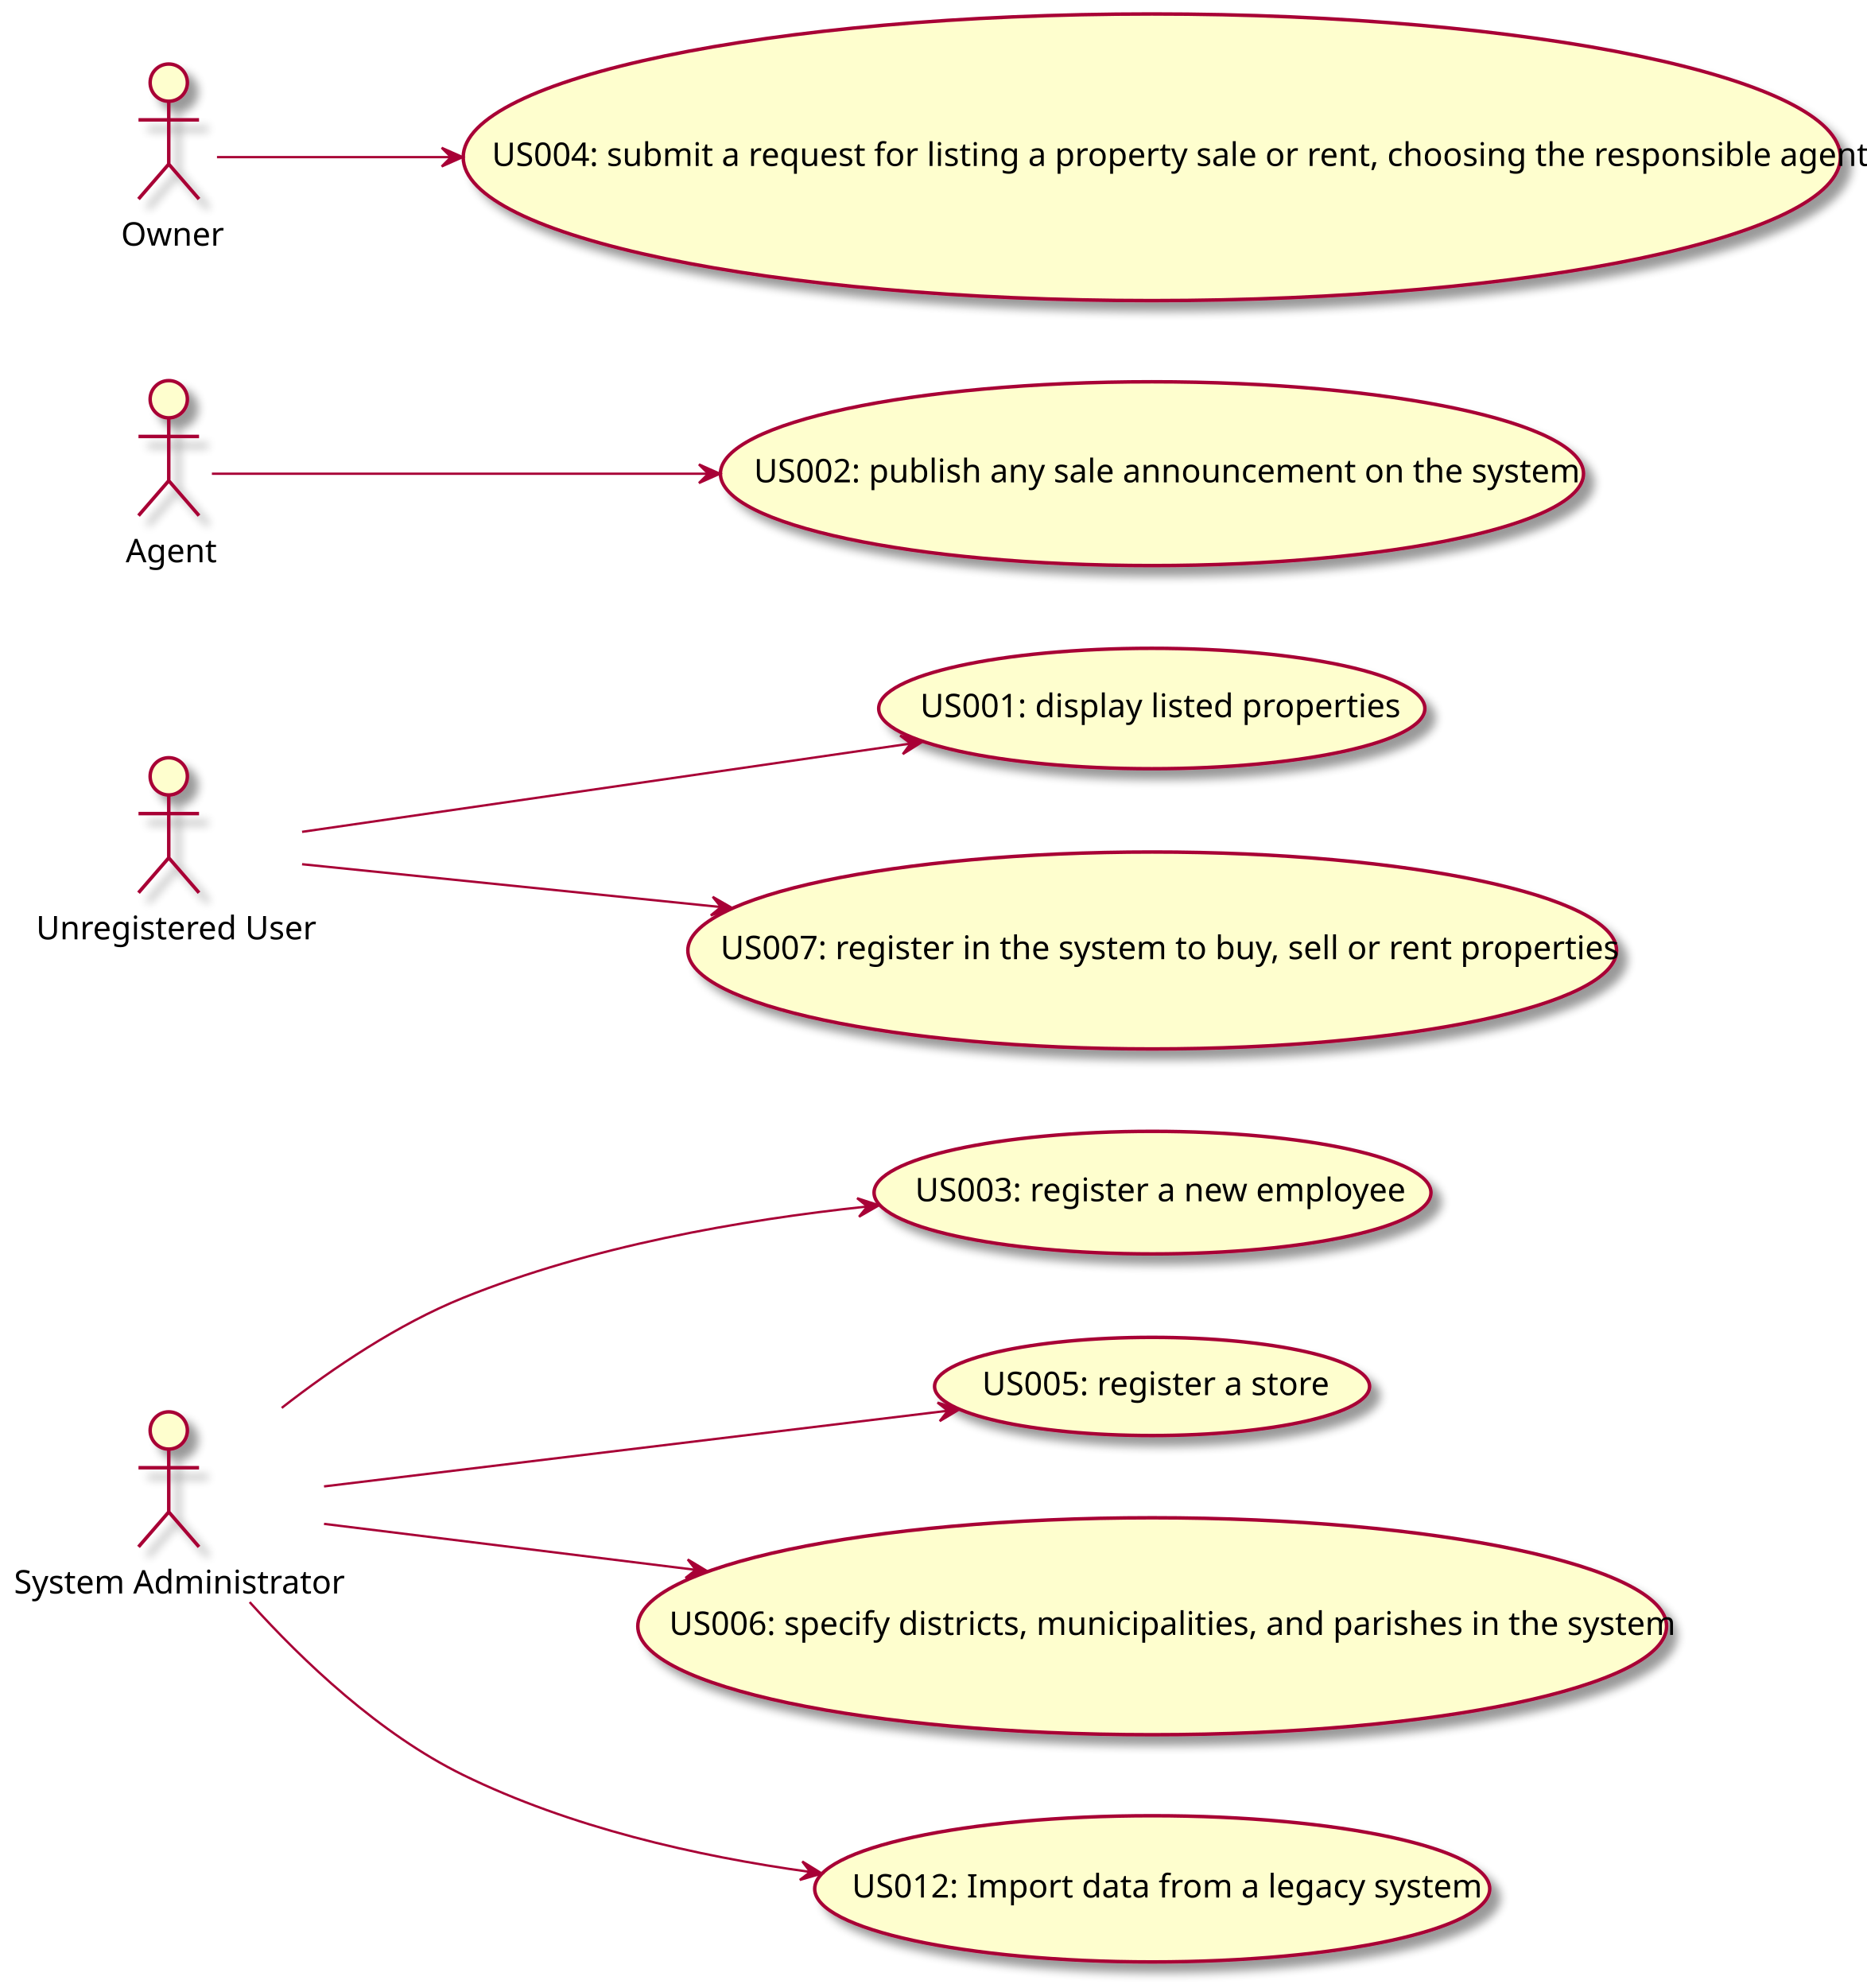
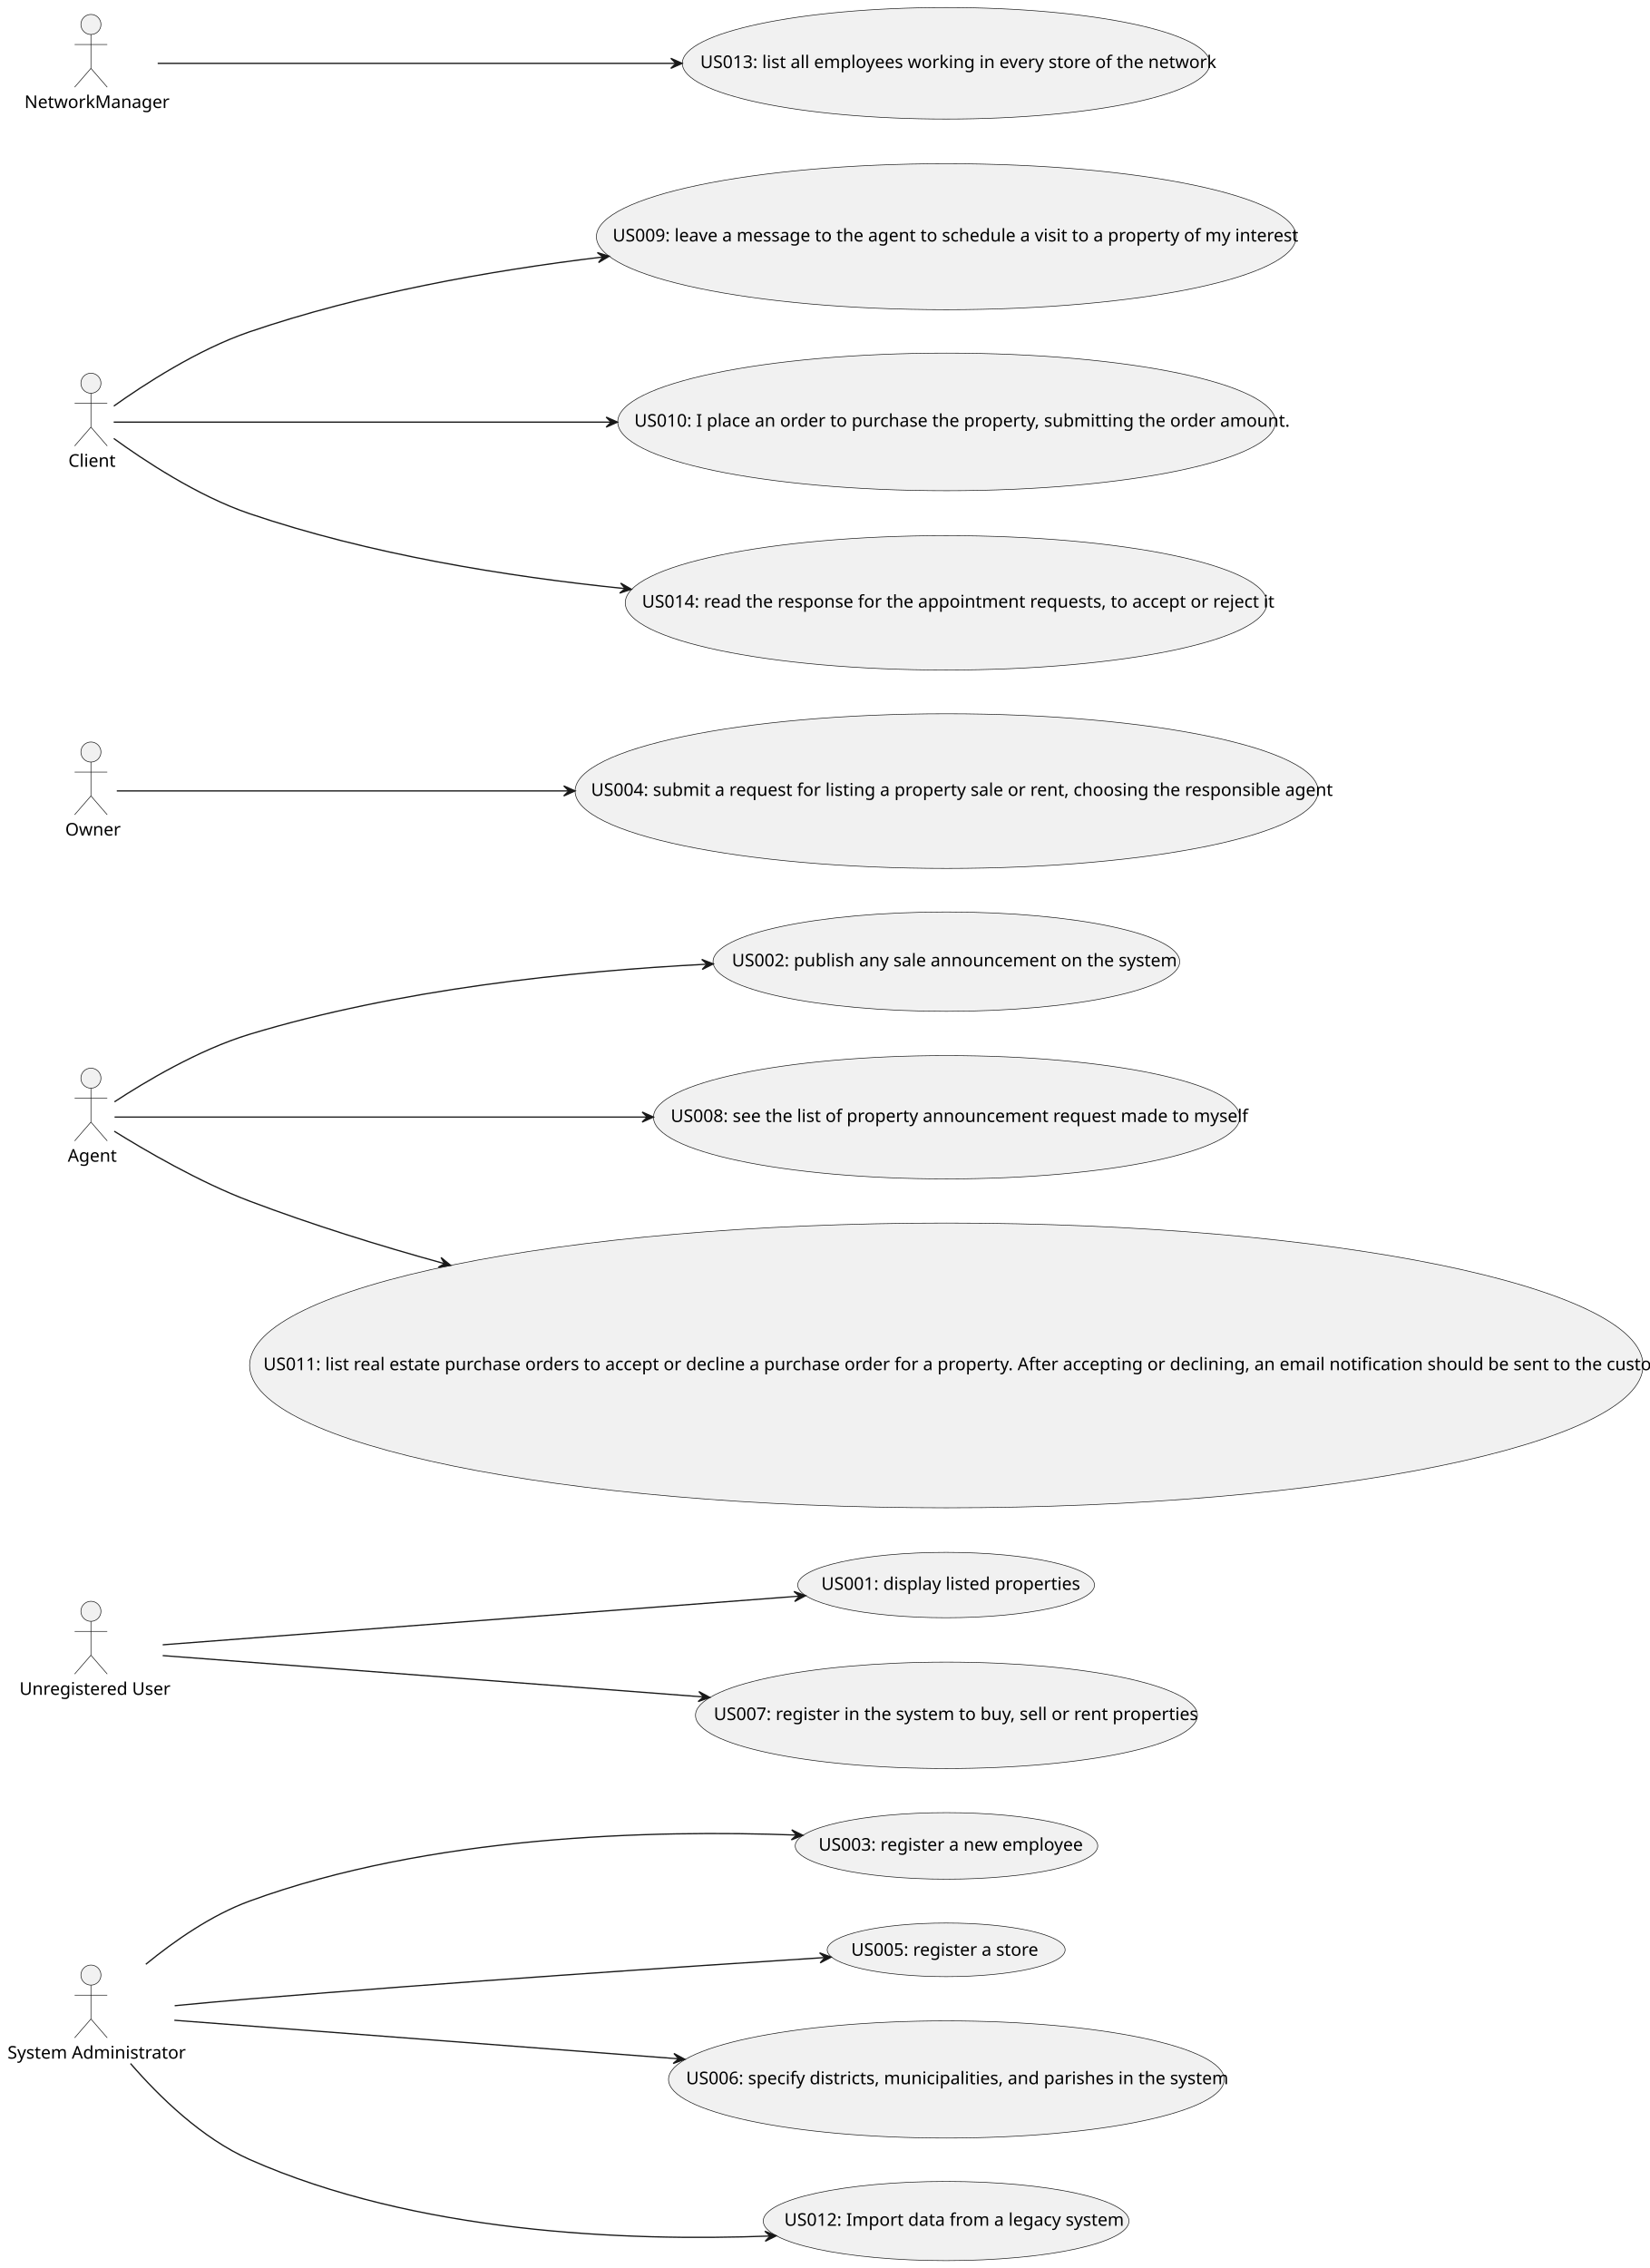
- <svg xmlns="http://www.w3.org/2000/svg" contentScriptType="application/ecmascript" contentStyleType="text/css" height="854px" preserveAspectRatio="none" style="width:802px;height:854px;background:#FFFFFF;" version="1.1" viewBox="0 0 802 854" width="802px" zoomAndPan="magnify">
-   <defs>
-     <filter height="300%" id="f1gju7ou946kvl" width="300%" x="-1" y="-1">
-       <feGaussianBlur result="blurOut" stdDeviation="2.0" />
-       <feColorMatrix in="blurOut" result="blurOut2" type="matrix" values="0 0 0 0 0 0 0 0 0 0 0 0 0 0 0 0 0 0 .4 0" />
-       <feOffset dx="4.0" dy="4.0" in="blurOut2" result="blurOut3" />
-       <feBlend in="SourceGraphic" in2="blurOut3" mode="normal" />
-     </filter>
-   </defs>
+ <svg xmlns="http://www.w3.org/2000/svg" contentStyleType="text/css" height="1808px" preserveAspectRatio="none" style="width:1315px;height:1808px;background:#FFFFFF;" version="1.1" viewBox="0 0 1315 1808" width="1315px" zoomAndPan="magnify">
+   <defs />
  <g>
-     <ellipse cx="72.5" cy="614.5" fill="#FEFECE" filter="url(#f1gju7ou946kvl)" rx="8" ry="8" style="stroke:#A80036;stroke-width:1.5;" />
-     <path d="M72.5,622.5 L72.5,649.5 M59.5,630.5 L85.5,630.5 M72.5,649.5 L59.5,664.5 M72.5,649.5 L85.5,664.5 " fill="none" filter="url(#f1gju7ou946kvl)" style="stroke:#A80036;stroke-width:1.5;" />
-     <text fill="#000000" font-family="sans-serif" font-size="14" lengthAdjust="spacing" textLength="133" x="6" y="684.533">System Administrator</text>
-     <ellipse cx="72.5" cy="333.5" fill="#FEFECE" filter="url(#f1gju7ou946kvl)" rx="8" ry="8" style="stroke:#A80036;stroke-width:1.5;" />
-     <path d="M72.5,341.5 L72.5,368.5 M59.5,349.5 L85.5,349.5 M72.5,368.5 L59.5,383.5 M72.5,368.5 L85.5,383.5 " fill="none" filter="url(#f1gju7ou946kvl)" style="stroke:#A80036;stroke-width:1.5;" />
-     <text fill="#000000" font-family="sans-serif" font-size="14" lengthAdjust="spacing" textLength="114" x="15.5" y="403.533">Unregistered User</text>
-     <ellipse cx="72.5" cy="171.5" fill="#FEFECE" filter="url(#f1gju7ou946kvl)" rx="8" ry="8" style="stroke:#A80036;stroke-width:1.5;" />
-     <path d="M72.5,179.5 L72.5,206.5 M59.5,187.5 L85.5,187.5 M72.5,206.5 L59.5,221.5 M72.5,206.5 L85.5,221.5 " fill="none" filter="url(#f1gju7ou946kvl)" style="stroke:#A80036;stroke-width:1.5;" />
-     <text fill="#000000" font-family="sans-serif" font-size="14" lengthAdjust="spacing" textLength="37" x="54" y="241.533">Agent</text>
-     <ellipse cx="72.5" cy="35.5" fill="#FEFECE" filter="url(#f1gju7ou946kvl)" rx="8" ry="8" style="stroke:#A80036;stroke-width:1.5;" />
-     <path d="M72.5,43.5 L72.5,70.5 M59.5,51.5 L85.5,51.5 M72.5,70.5 L59.5,85.5 M72.5,70.5 L85.5,85.5 " fill="none" filter="url(#f1gju7ou946kvl)" style="stroke:#A80036;stroke-width:1.5;" />
-     <text fill="#000000" font-family="sans-serif" font-size="14" lengthAdjust="spacing" textLength="41" x="52" y="105.533">Owner</text>
-     <ellipse cx="494.817" cy="304.363" fill="#FEFECE" filter="url(#f1gju7ou946kvl)" rx="117.317" ry="25.863" style="stroke:#A80036;stroke-width:1.5;" />
-     <text fill="#000000" font-family="sans-serif" font-size="14" lengthAdjust="spacing" textLength="199" x="395.317" y="308.092">US001: display listed properties</text>
-     <ellipse cx="494.893" cy="203.478" fill="#FEFECE" filter="url(#f1gju7ou946kvl)" rx="185.393" ry="39.478" style="stroke:#A80036;stroke-width:1.5;" />
-     <text fill="#000000" font-family="sans-serif" font-size="14" lengthAdjust="spacing" textLength="342" x="323.893" y="207.207">US002: publish any sale announcement on the system</text>
-     <ellipse cx="495.128" cy="512.326" fill="#FEFECE" filter="url(#f1gju7ou946kvl)" rx="119.628" ry="26.326" style="stroke:#A80036;stroke-width:1.5;" />
-     <text fill="#000000" font-family="sans-serif" font-size="14" lengthAdjust="spacing" textLength="204" x="393.128" y="516.054">US003: register a new employee</text>
-     <ellipse cx="494.828" cy="67.566" fill="#FEFECE" filter="url(#f1gju7ou946kvl)" rx="295.828" ry="61.566" style="stroke:#A80036;stroke-width:1.5;" />
-     <text fill="#000000" font-family="sans-serif" font-size="14" lengthAdjust="spacing" textLength="567" x="211.328" y="71.294">US004: submit a request for listing a property sale or rent, choosing the responsible agent</text>
-     <ellipse cx="494.938" cy="595.588" fill="#FEFECE" filter="url(#f1gju7ou946kvl)" rx="93.438" ry="21.088" style="stroke:#A80036;stroke-width:1.5;" />
-     <text fill="#000000" font-family="sans-serif" font-size="14" lengthAdjust="spacing" textLength="146" x="421.938" y="599.316">US005: register a store</text>
-     <ellipse cx="494.991" cy="698.598" fill="#FEFECE" filter="url(#f1gju7ou946kvl)" rx="220.992" ry="46.598" style="stroke:#A80036;stroke-width:1.5;" />
-     <text fill="#000000" font-family="sans-serif" font-size="14" lengthAdjust="spacing" textLength="415" x="287.491" y="702.327">US006: specify districts, municipalities, and parishes in the system</text>
-     <ellipse cx="494.995" cy="408.299" fill="#FEFECE" filter="url(#f1gju7ou946kvl)" rx="199.495" ry="42.299" style="stroke:#A80036;stroke-width:1.5;" />
-     <text fill="#000000" font-family="sans-serif" font-size="14" lengthAdjust="spacing" textLength="371" x="309.495" y="412.027">US007: register in the system to buy, sell or rent properties</text>
-     <ellipse cx="494.997" cy="811.399" fill="#FEFECE" filter="url(#f1gju7ou946kvl)" rx="144.997" ry="31.399" style="stroke:#A80036;stroke-width:1.5;" />
-     <text fill="#000000" font-family="sans-serif" font-size="14" lengthAdjust="spacing" textLength="258" x="365.997" y="815.128">US012: Import data from a legacy system</text>
-     <path d="M129.77,357.34 C196.35,347.68 308.51,331.41 390.81,319.47 " fill="none" id="UnregUser-to-US001: display listed properties" style="stroke:#A80036;stroke-width:1.0;" />
-     <polygon fill="#A80036" points="396.19,318.69,386.712,316.014,391.241,319.403,387.853,323.933,396.19,318.69" style="stroke:#A80036;stroke-width:1.0;" />
-     <path d="M91.03,203.5 C128.18,203.5 218.45,203.5 304.15,203.5 " fill="none" id="Agent-to-US002: publish any sale announcement on the system" style="stroke:#A80036;stroke-width:1.0;" />
-     <polygon fill="#A80036" points="309.27,203.5,300.27,199.5,304.27,203.5,300.27,207.5,309.27,203.5" style="stroke:#A80036;stroke-width:1.0;" />
-     <path d="M121.03,604.8 C143.28,587.48 171.02,568.81 199,557.5 C253.56,535.45 317.78,524.11 372.34,518.31 " fill="none" id="Admin-to-US003: register a new employee" style="stroke:#A80036;stroke-width:1.0;" />
-     <polygon fill="#A80036" points="377.59,517.77,368.226,514.717,372.616,518.284,369.049,522.675,377.59,517.77" style="stroke:#A80036;stroke-width:1.0;" />
-     <path d="M93.22,67.5 C114.44,67.5 150.94,67.5 193.53,67.5 " fill="none" id="Owner-to-US004: submit a request for listing a property sale or rent, choosing the responsible agent" style="stroke:#A80036;stroke-width:1.0;" />
-     <polygon fill="#A80036" points="198.76,67.5,189.76,63.5,193.76,67.5,189.76,71.5,198.76,67.5" style="stroke:#A80036;stroke-width:1.0;" />
-     <path d="M139.2,638.53 C211.31,629.79 327.36,615.71 406.98,606.05 " fill="none" id="Admin-to-US005: register a store" style="stroke:#A80036;stroke-width:1.0;" />
-     <polygon fill="#A80036" points="412.18,605.42,402.765,602.53,407.216,606.021,403.726,610.472,412.18,605.42" style="stroke:#A80036;stroke-width:1.0;" />
-     <path d="M139.2,654.62 C182.37,659.96 241.28,667.25 298.7,674.35 " fill="none" id="Admin-to-US006: specify districts, municipalities, and parishes in the system" style="stroke:#A80036;stroke-width:1.0;" />
-     <polygon fill="#A80036" points="303.9,674.99,295.46,669.914,298.938,674.375,294.476,677.853,303.9,674.99" style="stroke:#A80036;stroke-width:1.0;" />
-     <path d="M129.77,371.25 C176.12,375.99 244.57,382.99 309.66,389.65 " fill="none" id="UnregUser-to-US007: register in the system to buy, sell or rent properties" style="stroke:#A80036;stroke-width:1.0;" />
-     <polygon fill="#A80036" points="314.73,390.17,306.189,385.265,309.757,389.656,305.366,393.223,314.73,390.17" style="stroke:#A80036;stroke-width:1.0;" />
-     <path d="M107.26,688.23 C130.34,713.82 163.16,744.95 199,762.5 C244.76,784.9 298.78,797.33 348.01,804.14 " fill="none" id="Admin-to-US012: Import data from a legacy system" style="stroke:#A80036;stroke-width:1.0;" />
-     <polygon fill="#A80036" points="353.06,804.82,344.678,799.648,348.105,804.149,343.605,807.576,353.06,804.82" style="stroke:#A80036;stroke-width:1.0;" />
+     <g id="elem_Admin">
+       <ellipse cx="72.5" cy="1574.5" fill="#F1F1F1" rx="8" ry="8" style="stroke:#181818;stroke-width:0.5;" />
+       <path d="M72.5,1582.5 L72.5,1609.5 M59.5,1590.5 L85.5,1590.5 M72.5,1609.5 L59.5,1624.5 M72.5,1609.5 L85.5,1624.5 " fill="none" style="stroke:#181818;stroke-width:0.5;" />
+       <text fill="#000000" font-family="sans-serif" font-size="14" lengthAdjust="spacing" textLength="133" x="6" y="1641.107">System Administrator</text>
+     </g>
+     <g id="elem_UnregUser">
+       <ellipse cx="72.5" cy="1284.5" fill="#F1F1F1" rx="8" ry="8" style="stroke:#181818;stroke-width:0.5;" />
+       <path d="M72.5,1292.5 L72.5,1319.5 M59.5,1300.5 L85.5,1300.5 M72.5,1319.5 L59.5,1334.5 M72.5,1319.5 L85.5,1334.5 " fill="none" style="stroke:#181818;stroke-width:0.5;" />
+       <text fill="#000000" font-family="sans-serif" font-size="14" lengthAdjust="spacing" textLength="114" x="15.5" y="1351.107">Unregistered User</text>
+     </g>
+     <g id="elem_Agent">
+       <ellipse cx="72.5" cy="859.5" fill="#F1F1F1" rx="8" ry="8" style="stroke:#181818;stroke-width:0.5;" />
+       <path d="M72.5,867.5 L72.5,894.5 M59.5,875.5 L85.5,875.5 M72.5,894.5 L59.5,909.5 M72.5,894.5 L85.5,909.5 " fill="none" style="stroke:#181818;stroke-width:0.5;" />
+       <text fill="#000000" font-family="sans-serif" font-size="14" lengthAdjust="spacing" textLength="37" x="54" y="926.107">Agent</text>
+     </g>
+     <g id="elem_Owner">
+       <ellipse cx="72.5" cy="599.5" fill="#F1F1F1" rx="8" ry="8" style="stroke:#181818;stroke-width:0.5;" />
+       <path d="M72.5,607.5 L72.5,634.5 M59.5,615.5 L85.5,615.5 M72.5,634.5 L59.5,649.5 M72.5,634.5 L85.5,649.5 " fill="none" style="stroke:#181818;stroke-width:0.5;" />
+       <text fill="#000000" font-family="sans-serif" font-size="14" lengthAdjust="spacing" textLength="41" x="52" y="666.107">Owner</text>
+     </g>
+     <g id="elem_US001: display listed properties">
+       <ellipse cx="754.314" cy="1263.563" fill="#F1F1F1" rx="118.314" ry="26.063" style="stroke:#181818;stroke-width:0.5;" />
+       <text fill="#000000" font-family="sans-serif" font-size="14" lengthAdjust="spacing" textLength="199" x="654.814" y="1267.36">US001: display listed properties</text>
+     </g>
+     <g id="elem_US002: publish any sale announcement on the system">
+       <ellipse cx="754.52" cy="766.604" fill="#F1F1F1" rx="186.02" ry="39.604" style="stroke:#181818;stroke-width:0.5;" />
+       <text fill="#000000" font-family="sans-serif" font-size="14" lengthAdjust="spacing" textLength="342" x="583.52" y="770.401">US002: publish any sale announcement on the system</text>
+     </g>
+     <g id="elem_US003: register a new employee">
+       <ellipse cx="754.606" cy="1471.521" fill="#F1F1F1" rx="120.606" ry="26.521" style="stroke:#181818;stroke-width:0.5;" />
+       <text fill="#000000" font-family="sans-serif" font-size="14" lengthAdjust="spacing" textLength="204" x="652.606" y="1475.318">US003: register a new employee</text>
+     </g>
+     <g id="elem_US004: submit a request for listing a property sale or rent, choosing the responsible agent">
+       <ellipse cx="754.719" cy="630.644" fill="#F1F1F1" rx="296.219" ry="61.644" style="stroke:#181818;stroke-width:0.5;" />
+       <text fill="#000000" font-family="sans-serif" font-size="14" lengthAdjust="spacing" textLength="567" x="471.219" y="634.441">US004: submit a request for listing a property sale or rent, choosing the responsible agent</text>
+     </g>
+     <g id="elem_US005: register a store">
+       <ellipse cx="754.355" cy="1554.371" fill="#F1F1F1" rx="94.855" ry="21.371" style="stroke:#181818;stroke-width:0.5;" />
+       <text fill="#000000" font-family="sans-serif" font-size="14" lengthAdjust="spacing" textLength="146" x="678.609" y="1559.1">US005: register a store</text>
+     </g>
+     <g id="elem_US006: specify districts, municipalities, and parishes in the system">
+       <ellipse cx="754.516" cy="1657.703" fill="#F1F1F1" rx="221.516" ry="46.703" style="stroke:#181818;stroke-width:0.5;" />
+       <text fill="#000000" font-family="sans-serif" font-size="14" lengthAdjust="spacing" textLength="415" x="547.016" y="1661.5">US006: specify districts, municipalities, and parishes in the system</text>
+     </g>
+     <g id="elem_US007: register in the system to buy, sell or rent properties">
+       <ellipse cx="754.577" cy="1367.415" fill="#F1F1F1" rx="200.077" ry="42.415" style="stroke:#181818;stroke-width:0.5;" />
+       <text fill="#000000" font-family="sans-serif" font-size="14" lengthAdjust="spacing" textLength="371" x="569.077" y="1371.212">US007: register in the system to buy, sell or rent properties</text>
+     </g>
+     <g id="elem_US008: see the list of property announcement request made to myself">
+       <ellipse cx="754.745" cy="890.649" fill="#F1F1F1" rx="233.745" ry="49.149" style="stroke:#181818;stroke-width:0.5;" />
+       <text fill="#000000" font-family="sans-serif" font-size="14" lengthAdjust="spacing" textLength="440" x="534.745" y="894.446">US008: see the list of property announcement request made to myself</text>
+     </g>
+     <g id="elem_Client">
+       <ellipse cx="72.5" cy="305.5" fill="#F1F1F1" rx="8" ry="8" style="stroke:#181818;stroke-width:0.5;" />
+       <path d="M72.5,313.5 L72.5,340.5 M59.5,321.5 L85.5,321.5 M72.5,340.5 L59.5,355.5 M72.5,340.5 L85.5,355.5 " fill="none" style="stroke:#181818;stroke-width:0.5;" />
+       <text fill="#000000" font-family="sans-serif" font-size="14" lengthAdjust="spacing" textLength="36" x="54.5" y="372.107">Client</text>
+     </g>
+     <g id="elem_US009: leave a message to the agent to schedule a visit to a  property of my interest">
+       <ellipse cx="754.455" cy="188.691" fill="#F1F1F1" rx="278.955" ry="58.191" style="stroke:#181818;stroke-width:0.5;" />
+       <text fill="#000000" font-family="sans-serif" font-size="14" lengthAdjust="spacing" textLength="532" x="488.455" y="192.488">US009: leave a message to the agent to schedule a visit to a  property of my interest</text>
+     </g>
+     <g id="elem_US010: I place an order to purchase the property, submitting the order amount.">
+       <ellipse cx="754.715" cy="336.343" fill="#F1F1F1" rx="262.214" ry="54.843" style="stroke:#181818;stroke-width:0.5;" />
+       <text fill="#000000" font-family="sans-serif" font-size="14" lengthAdjust="spacing" textLength="498" x="505.714" y="340.14">US010: I place an order to purchase the property, submitting the order amount.</text>
+     </g>
+     <g id="elem_US011: list real estate purchase orders to accept or decline a purchase order for a property. After accepting or declining, an email notification should be sent to the customer">
+       <ellipse cx="754.465" cy="1088.493" fill="#F1F1F1" rx="555.465" ry="113.493" style="stroke:#181818;stroke-width:0.5;" />
+       <text fill="#000000" font-family="sans-serif" font-size="14" lengthAdjust="spacing" textLength="1089" x="209.965" y="1092.29">US011: list real estate purchase orders to accept or decline a purchase order for a property. After accepting or declining, an email notification should be sent to the customer</text>
+     </g>
+     <g id="elem_US012: Import data from a legacy system">
+       <ellipse cx="754.301" cy="1770.56" fill="#F1F1F1" rx="145.801" ry="31.56" style="stroke:#181818;stroke-width:0.5;" />
+       <text fill="#000000" font-family="sans-serif" font-size="14" lengthAdjust="spacing" textLength="258" x="625.301" y="1774.357">US012: Import data from a legacy system</text>
+     </g>
+     <g id="elem_NetworkManager">
+       <ellipse cx="72.5" cy="19.5" fill="#F1F1F1" rx="8" ry="8" style="stroke:#181818;stroke-width:0.5;" />
+       <path d="M72.5,27.5 L72.5,54.5 M59.5,35.5 L85.5,35.5 M72.5,54.5 L59.5,69.5 M72.5,54.5 L85.5,69.5 " fill="none" style="stroke:#181818;stroke-width:0.5;" />
+       <text fill="#000000" font-family="sans-serif" font-size="14" lengthAdjust="spacing" textLength="106" x="19.5" y="86.107">NetworkManager</text>
+     </g>
+     <g id="elem_US013: list all employees working in every store of the network">
+       <ellipse cx="754.295" cy="50.459" fill="#F1F1F1" rx="210.295" ry="44.459" style="stroke:#181818;stroke-width:0.5;" />
+       <text fill="#000000" font-family="sans-serif" font-size="14" lengthAdjust="spacing" textLength="392" x="558.295" y="54.256">US013: list all employees working in every store of the network</text>
+     </g>
+     <g id="elem_US014: read the response for the appointment requests, to accept or reject it">
+       <ellipse cx="754.323" cy="480.565" fill="#F1F1F1" rx="255.823" ry="53.565" style="stroke:#181818;stroke-width:0.5;" />
+       <text fill="#000000" font-family="sans-serif" font-size="14" lengthAdjust="spacing" textLength="485" x="511.823" y="484.361">US014: read the response for the appointment requests, to accept or reject it</text>
+     </g>
+     <g id="link_UnregUser_US001: display listed properties">
+       <path d="M129.73,1311.2 C240.58,1302.72 489.36,1283.7 637.06,1272.4 " fill="none" id="UnregUser-to-US001: display listed properties" style="stroke:#181818;stroke-width:1.0;" />
+       <polygon fill="#181818" points="642.27,1272.01,632.998,1268.69,637.284,1272.381,633.592,1276.668,642.27,1272.01" style="stroke:#181818;stroke-width:1.0;" />
+     </g>
+     <g id="link_Agent_US002: publish any sale announcement on the system">
+       <path d="M91.26,878.35 C114.76,862.95 158.01,836.92 199,824.5 C316.97,788.76 454.8,774.22 563.53,768.64 " fill="none" id="Agent-to-US002: publish any sale announcement on the system" style="stroke:#181818;stroke-width:1.0;" />
+       <polygon fill="#181818" points="568.68,768.38,559.496,764.823,563.686,768.623,559.885,772.813,568.68,768.38" style="stroke:#181818;stroke-width:1.0;" />
+     </g>
+     <g id="link_Admin_US003: register a new employee">
+       <path d="M116.26,1565.88 C139.07,1547.19 168.66,1526.6 199,1515.5 C342.32,1463.08 519.99,1458.61 634.99,1462.87 " fill="none" id="Admin-to-US003: register a new employee" style="stroke:#181818;stroke-width:1.0;" />
+       <polygon fill="#181818" points="640.08,1463.06,631.247,1458.704,635.084,1462.86,630.927,1466.697,640.08,1463.06" style="stroke:#181818;stroke-width:1.0;" />
+     </g>
+     <g id="link_Owner_US004: submit a request for listing a property sale or rent, choosing the responsible agent">
+       <path d="M93.12,630.5 C147.4,630.5 305.39,630.5 453.21,630.5 " fill="none" id="Owner-to-US004: submit a request for listing a property sale or rent, choosing the responsible agent" style="stroke:#181818;stroke-width:1.0;" />
+       <polygon fill="#181818" points="458.47,630.5,449.47,626.5,453.47,630.5,449.47,634.5,458.47,630.5" style="stroke:#181818;stroke-width:1.0;" />
+     </g>
+     <g id="link_Admin_US005: register a store">
+       <path d="M139.26,1598.9 C158.5,1597.05 179.59,1595.11 199,1593.5 C359.71,1580.17 546.86,1567.62 657.47,1560.52 " fill="none" id="Admin-to-US005: register a store" style="stroke:#181818;stroke-width:1.0;" />
+       <polygon fill="#181818" points="662.68,1560.19,653.446,1556.764,657.69,1560.505,653.949,1564.748,662.68,1560.19" style="stroke:#181818;stroke-width:1.0;" />
+     </g>
+     <g id="link_Admin_US006: specify districts, municipalities, and parishes in the system">
+       <path d="M139.01,1610.51 C230.86,1617.53 402.21,1630.64 540.67,1641.22 " fill="none" id="Admin-to-US006: specify districts, municipalities, and parishes in the system" style="stroke:#181818;stroke-width:1.0;" />
+       <polygon fill="#181818" points="546,1641.63,537.322,1636.972,541.014,1641.258,536.728,1644.95,546,1641.63" style="stroke:#181818;stroke-width:1.0;" />
+     </g>
+     <g id="link_UnregUser_US007: register in the system to buy, sell or rent properties">
+       <path d="M129.73,1319.8 C223.12,1326.94 414.44,1341.57 560.71,1352.76 " fill="none" id="UnregUser-to-US007: register in the system to buy, sell or rent properties" style="stroke:#181818;stroke-width:1.0;" />
+       <polygon fill="#181818" points="565.89,1353.15,557.225,1348.468,560.905,1352.764,556.608,1356.444,565.89,1353.15" style="stroke:#181818;stroke-width:1.0;" />
+     </g>
+     <g id="link_Agent_US008: see the list of property announcement request made to myself">
+       <path d="M91.34,890.5 C151.3,890.5 351.06,890.5 515.63,890.5 " fill="none" id="Agent-to-US008: see the list of property announcement request made to myself" style="stroke:#181818;stroke-width:1.0;" />
+       <polygon fill="#181818" points="520.98,890.5,511.98,886.5,515.98,890.5,511.98,894.5,520.98,890.5" style="stroke:#181818;stroke-width:1.0;" />
+     </g>
+     <g id="link_Client_US009: leave a message to the agent to schedule a visit to a  property of my interest">
+       <path d="M90.75,323.7 C114.02,307.12 157.39,278.68 199,264.5 C288.14,234.11 389.26,215.84 480.51,204.87 " fill="none" id="Client-to-US009: leave a message to the agent to schedule a visit to a  property of my interest" style="stroke:#181818;stroke-width:1.0;" />
+       <polygon fill="#181818" points="485.67,204.25,476.255,201.36,480.706,204.851,477.216,209.303,485.67,204.25" style="stroke:#181818;stroke-width:1.0;" />
+     </g>
+     <g id="link_Client_US010: I place an order to purchase the property, submitting the order amount.">
+       <path d="M90.65,336.5 C146.39,336.5 328.04,336.5 487.1,336.5 " fill="none" id="Client-to-US010: I place an order to purchase the property, submitting the order amount." style="stroke:#181818;stroke-width:1.0;" />
+       <polygon fill="#181818" points="492.28,336.5,483.28,332.5,487.28,336.5,483.28,340.5,492.28,336.5" style="stroke:#181818;stroke-width:1.0;" />
+     </g>
+     <g id="link_Agent_US011: list real estate purchase orders to accept or decline a purchase order for a property. After accepting or declining, an email notification should be sent to the customer">
+       <path d="M91.1,901.79 C114.77,916.53 158.57,942.23 199,957.5 C248.42,976.17 301.34,992.75 354.17,1007.3 " fill="none" id="Agent-to-US011: list real estate purchase orders to accept or decline a purchase order for a property. After accepting or declining, an email notification should be sent to the customer" style="stroke:#181818;stroke-width:1.0;" />
+       <polygon fill="#181818" points="359.28,1008.7,351.651,1002.471,354.457,1007.383,349.544,1010.189,359.28,1008.7" style="stroke:#181818;stroke-width:1.0;" />
+     </g>
+     <g id="link_Admin_US012: Import data from a legacy system">
+       <path d="M104.06,1645 C127.05,1671.56 161.02,1704.67 199,1721.5 C331.01,1779.99 497.8,1786.9 613.81,1782.51 " fill="none" id="Admin-to-US012: Import data from a legacy system" style="stroke:#181818;stroke-width:1.0;" />
+       <polygon fill="#181818" points="618.95,1782.31,609.797,1778.673,613.954,1782.51,610.117,1786.667,618.95,1782.31" style="stroke:#181818;stroke-width:1.0;" />
+     </g>
+     <g id="link_NetworkManager_US013: list all employees working in every store of the network">
+       <path d="M125.73,50.5 C213.09,50.5 393.57,50.5 538.69,50.5 " fill="none" id="NetworkManager-to-US013: list all employees working in every store of the network" style="stroke:#181818;stroke-width:1.0;" />
+       <polygon fill="#181818" points="543.84,50.5,534.84,46.5,538.84,50.5,534.84,54.5,543.84,50.5" style="stroke:#181818;stroke-width:1.0;" />
+     </g>
+     <g id="link_Client_US014: read the response for the appointment requests, to accept or reject it">
+       <path d="M90.7,349.54 C113.92,366.42 157.23,395.33 199,409.5 C293.92,441.7 402.5,459.48 498.27,469.23 " fill="none" id="Client-to-US014: read the response for the appointment requests, to accept or reject it" style="stroke:#181818;stroke-width:1.0;" />
+       <polygon fill="#181818" points="503.4,469.74,494.846,464.859,498.425,469.24,494.045,472.819,503.4,469.74" style="stroke:#181818;stroke-width:1.0;" />
+     </g>
  </g>
</svg>
